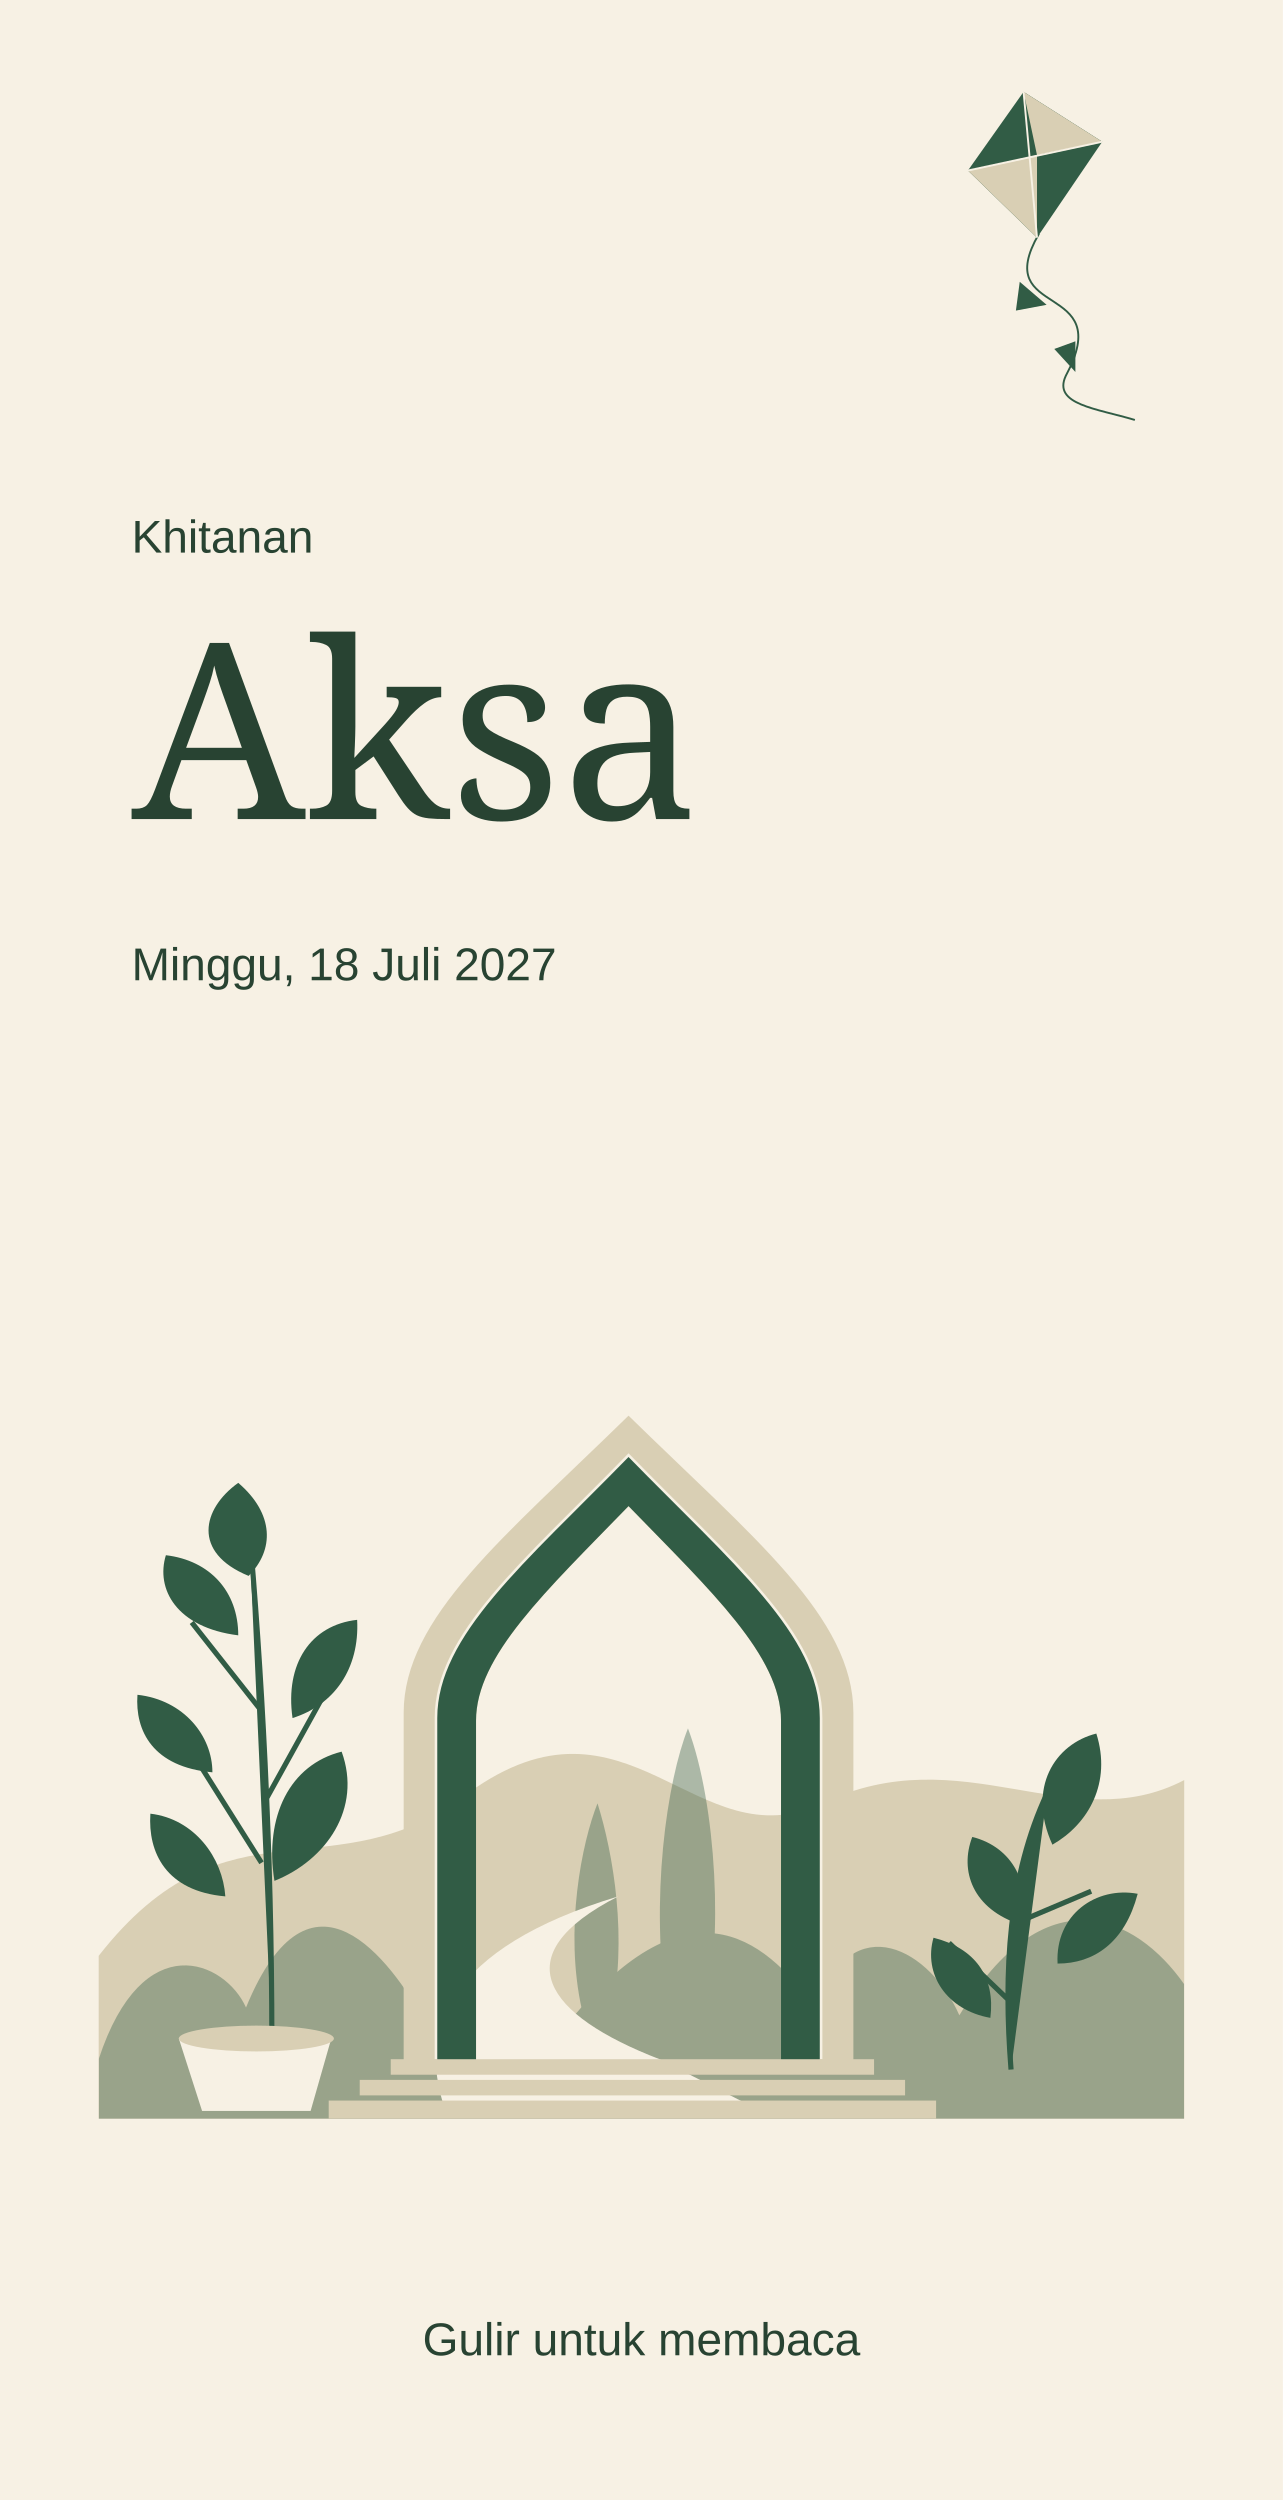
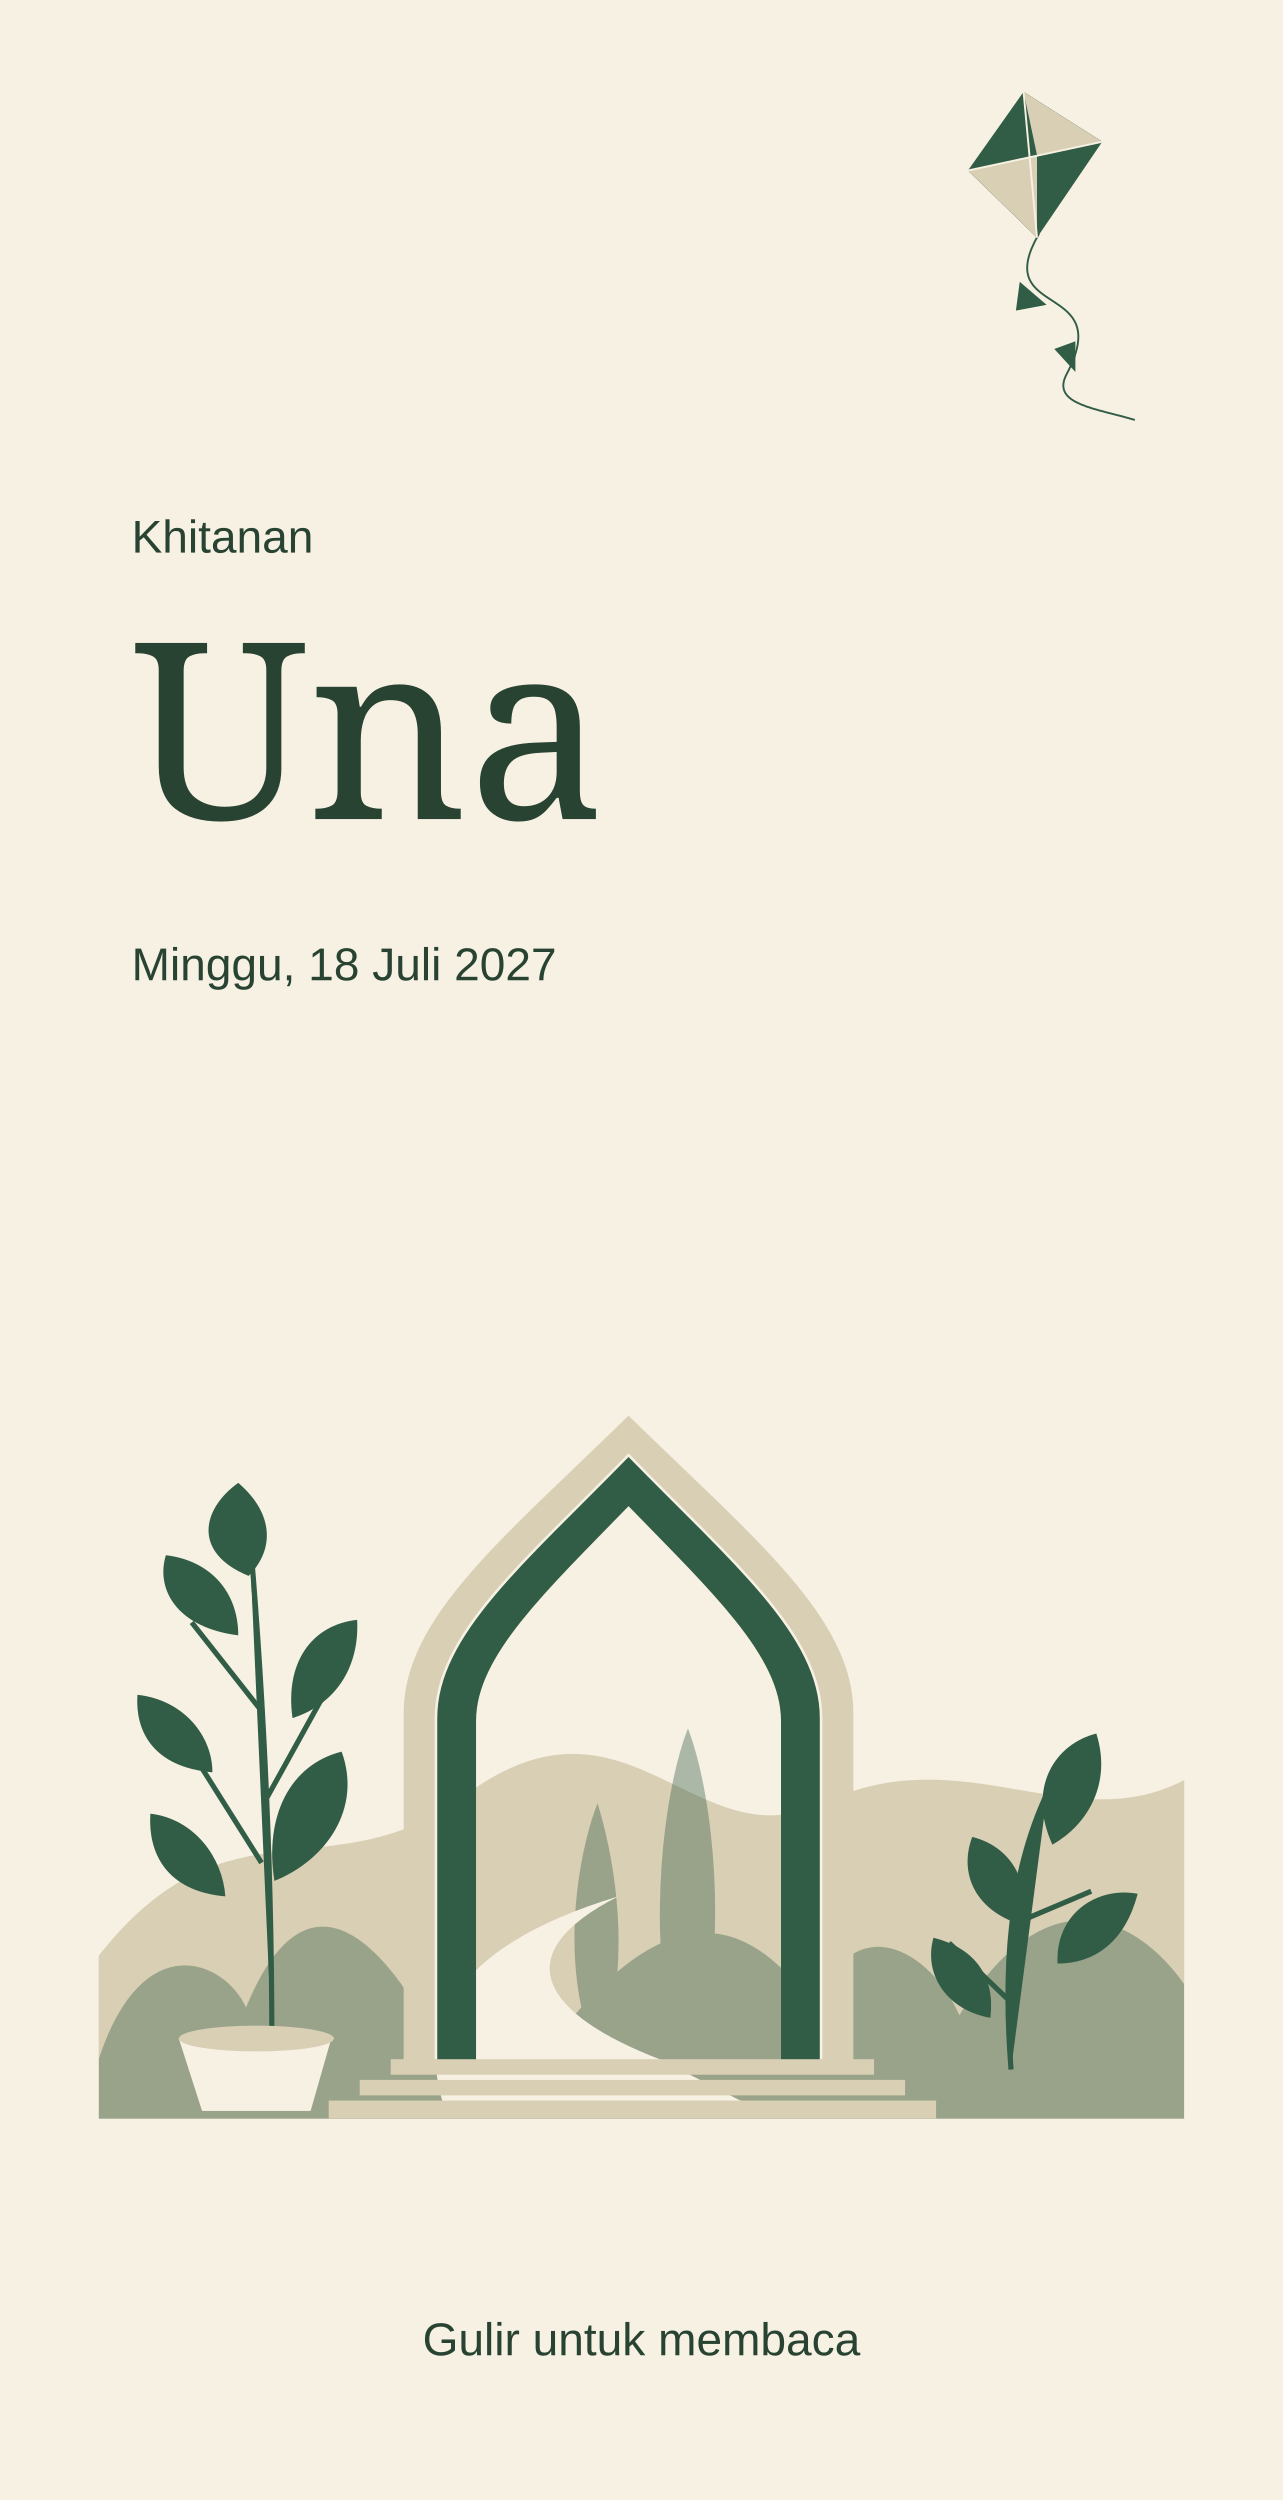
<svg xmlns="http://www.w3.org/2000/svg" viewBox="0 0 390 760" role="img" aria-label="Khitanan — Taman Doa">
  <style>.ot-accent-art{color:#315c45}.ot-soft-art{color:#d9cfb4}.td-paper-art{color:#f7f1e4}text{fill:#284332;font-family:Georgia,serif}.detail{font-family:Arial,sans-serif;font-size:14px}</style>
  <rect width="390" height="760" fill="#f7f1e4" />
  <text class="detail" x="40" y="168">Khitanan</text>
-   <text x="40" y="249" font-size="75">Aksa</text>
+   <text x="40" y="249" font-size="75">Una</text>
  <text class="detail" x="40" y="298">Minggu, 18 Juli 2027</text>
  <svg x="282" y="25" width="70" height="105" viewBox="0 0 120 180" fill="none">
    <g data-studio-native-object="object:cover:kite-tail-art" class="ot-accent-art">
      <path d="M58 79C32 124 99 103 72 153C65 168 88 170 108 176" stroke="currentColor" />
      <path d="M48 104L62 116L46 119ZM77 135L66 139L77 151Z" fill="currentColor" />
    </g>
    <g data-studio-native-object="object:cover:kite-green-art" class="ot-accent-art">
      <path d="M50 5L91 31L57 81L21 46Z" fill="currentColor" />
    </g>
    <g data-studio-native-object="object:cover:kite-paper-art" class="ot-soft-art">
      <path d="M50 5L57 38L91 31ZM21 46L57 38L57 81Z" fill="currentColor" />
    </g>
    <g data-studio-native-object="object:cover:kite-frame-art" class="td-paper-art">
      <path d="M50 5L57 81M21 46L91 31" stroke="currentColor" />
    </g>
  </svg>
  <svg x="30" y="404" width="330" height="246" viewBox="0 0 420 300" fill="none">
    <g data-studio-native-object="object:cover:garden-hills-art" class="ot-soft-art">
      <path d="M0 236C50 172 91 213 143 173C205 128 231 200 280 177C334 151 376 191 420 168V299H0Z" fill="currentColor" />
    </g>
    <g data-studio-native-object="object:cover:garden-canopy-art" class="ot-accent-art" fill="currentColor" opacity=".38">
      <path d="M0 276C17 224 49 238 57 256C82 195 113 238 126 261C153 231 173 242 180 264C227 205 257 228 277 256C292 216 322 234 333 259C366 204 401 220 420 247V299H0Z" />
      <path d="M187 257C180 226 187 192 193 177C199 196 205 230 198 260ZM220 258C213 214 220 168 228 148C239 177 242 232 234 260Z" />
    </g>
    <g data-studio-native-object="object:cover:garden-path-art" class="td-paper-art">
      <path d="M201 213C156 236 173 259 217 276L260 298H135C122 265 135 233 201 213Z" fill="currentColor" />
    </g>
    <g data-studio-native-object="object:cover:garden-arch-art" class="ot-soft-art">
      <path fill-rule="evenodd" d="M118 277V142C118 105 157 74 205 27C253 74 292 105 292 142V277H118ZM146 277V145C146 120 173 95 205 62C237 95 264 120 264 145V277H146Z" fill="currentColor" />
      <path d="M131 276V144C131 112 165 84 205 43C245 84 279 112 279 144V276" stroke="#f7f1e4" stroke-width="2" />
    </g>
    <g data-studio-native-object="object:cover:garden-inner-arch-art" class="ot-accent-art">
      <path fill-rule="evenodd" d="M131 277V144C131 112 165 84 205 43C245 84 279 112 279 144V277H131ZM146 277V145C146 120 173 95 205 62C237 95 264 120 264 145V277H146Z" fill="currentColor" />
    </g>
    <g data-studio-native-object="object:cover:garden-tree-left-art" class="ot-accent-art" fill="currentColor">
      <path d="M67 269C67 194 63 124 58 68M63 200L29 146M65 175L96 119M62 140L36 107" stroke="currentColor" stroke-width="2" />
      <path d="M58 89C36 80 40 63 54 53C68 65 68 79 58 89ZM54 112C30 109 22 94 26 81C43 83 54 95 54 112ZM75 144C72 123 82 108 100 106C101 125 91 139 75 144ZM44 165C21 163 14 149 15 135C33 137 44 151 44 165ZM68 207C64 182 74 162 94 157C102 179 88 199 68 207ZM49 213C26 211 19 196 20 181C37 183 48 198 49 213Z" />
    </g>
    <g data-studio-native-object="object:cover:garden-tree-right-art" class="ot-accent-art" fill="currentColor">
      <path d="M353 280C350 242 352 205 367 173M353 254L329 231M358 222L384 211" stroke="currentColor" stroke-width="2" />
      <path d="M369 193C359 171 370 154 386 150C392 169 383 185 369 193ZM357 224C338 218 333 203 338 190C354 194 361 209 357 224ZM371 239C370 220 386 209 402 212C397 231 385 239 371 239ZM345 260C328 257 319 243 323 229C339 233 347 244 345 260Z" />
    </g>
    <g data-studio-native-object="object:cover:garden-planter-art" class="td-paper-art">
      <path d="M31 268H90L82 296H40Z" fill="currentColor" />
      <ellipse cx="61" cy="268" rx="30" ry="5" fill="#d9cfb4" />
    </g>
    <g data-studio-native-object="object:cover:garden-steps-art" class="ot-soft-art">
      <path d="M113 276H300V282H113ZM101 284H312V290H101ZM89 292H324V299H89Z" fill="currentColor" />
    </g>
  </svg>
  <text class="detail" x="195" y="716" text-anchor="middle" font-size="12">Gulir untuk membaca</text>
</svg>
